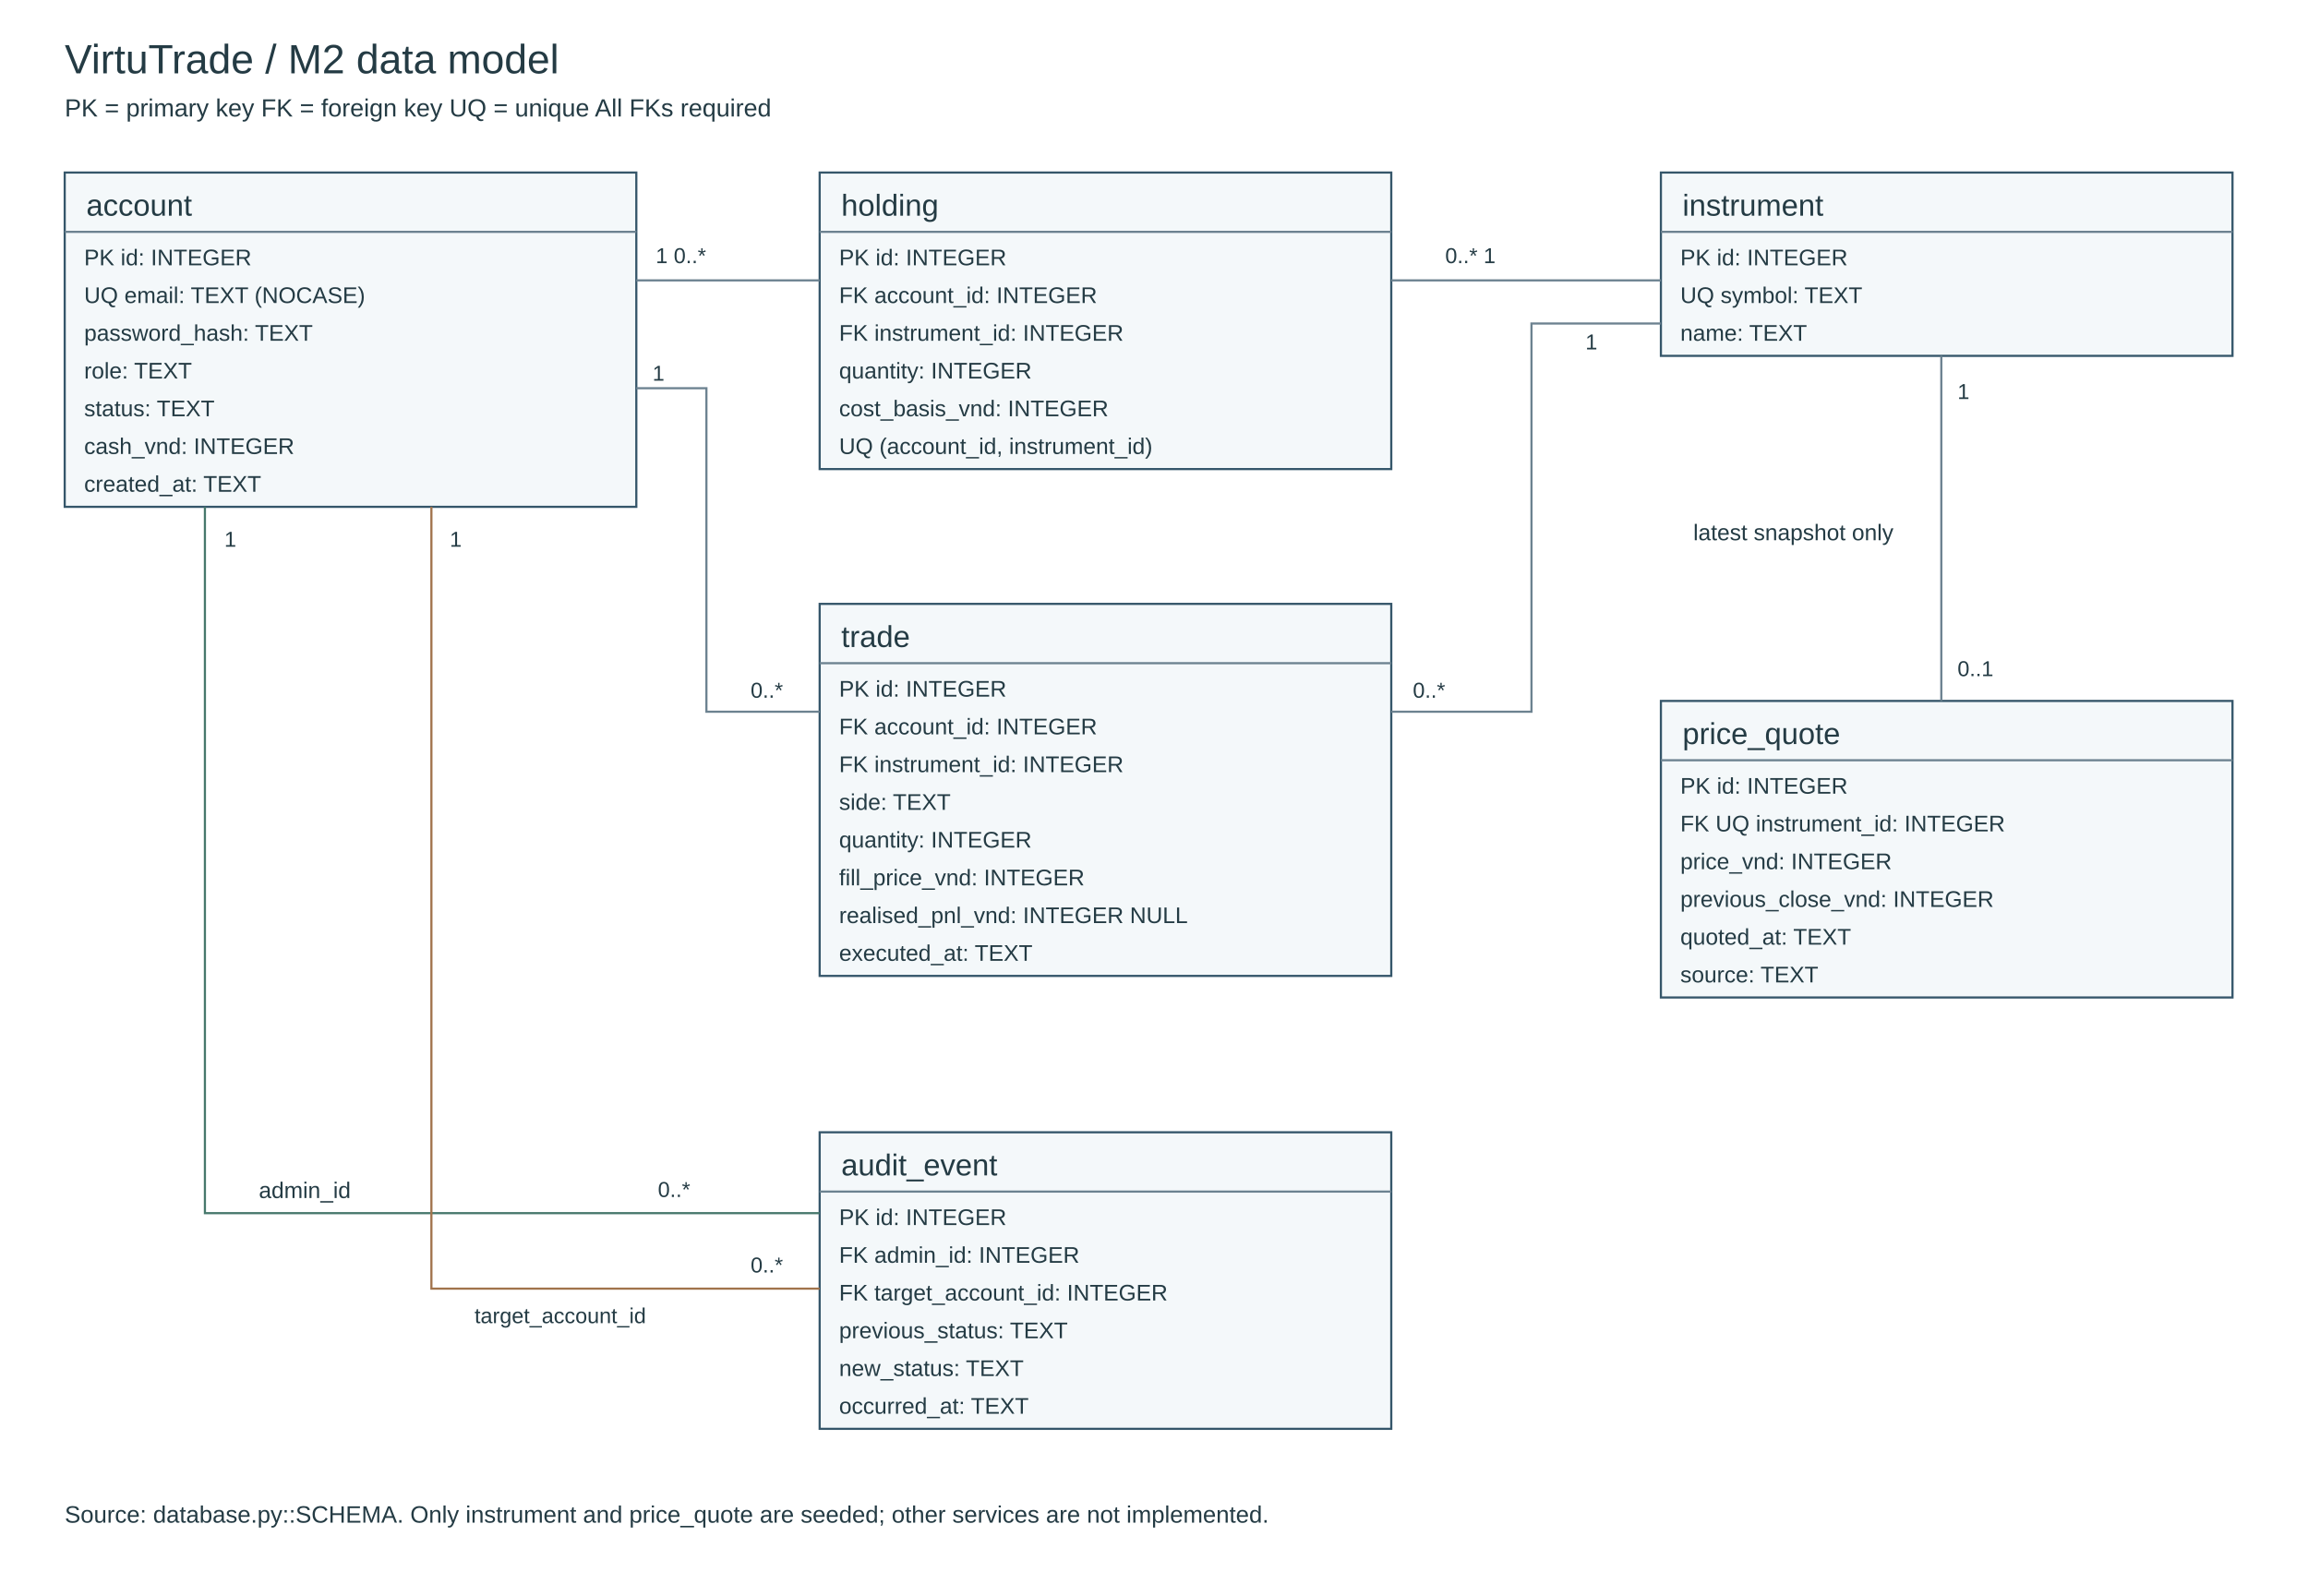
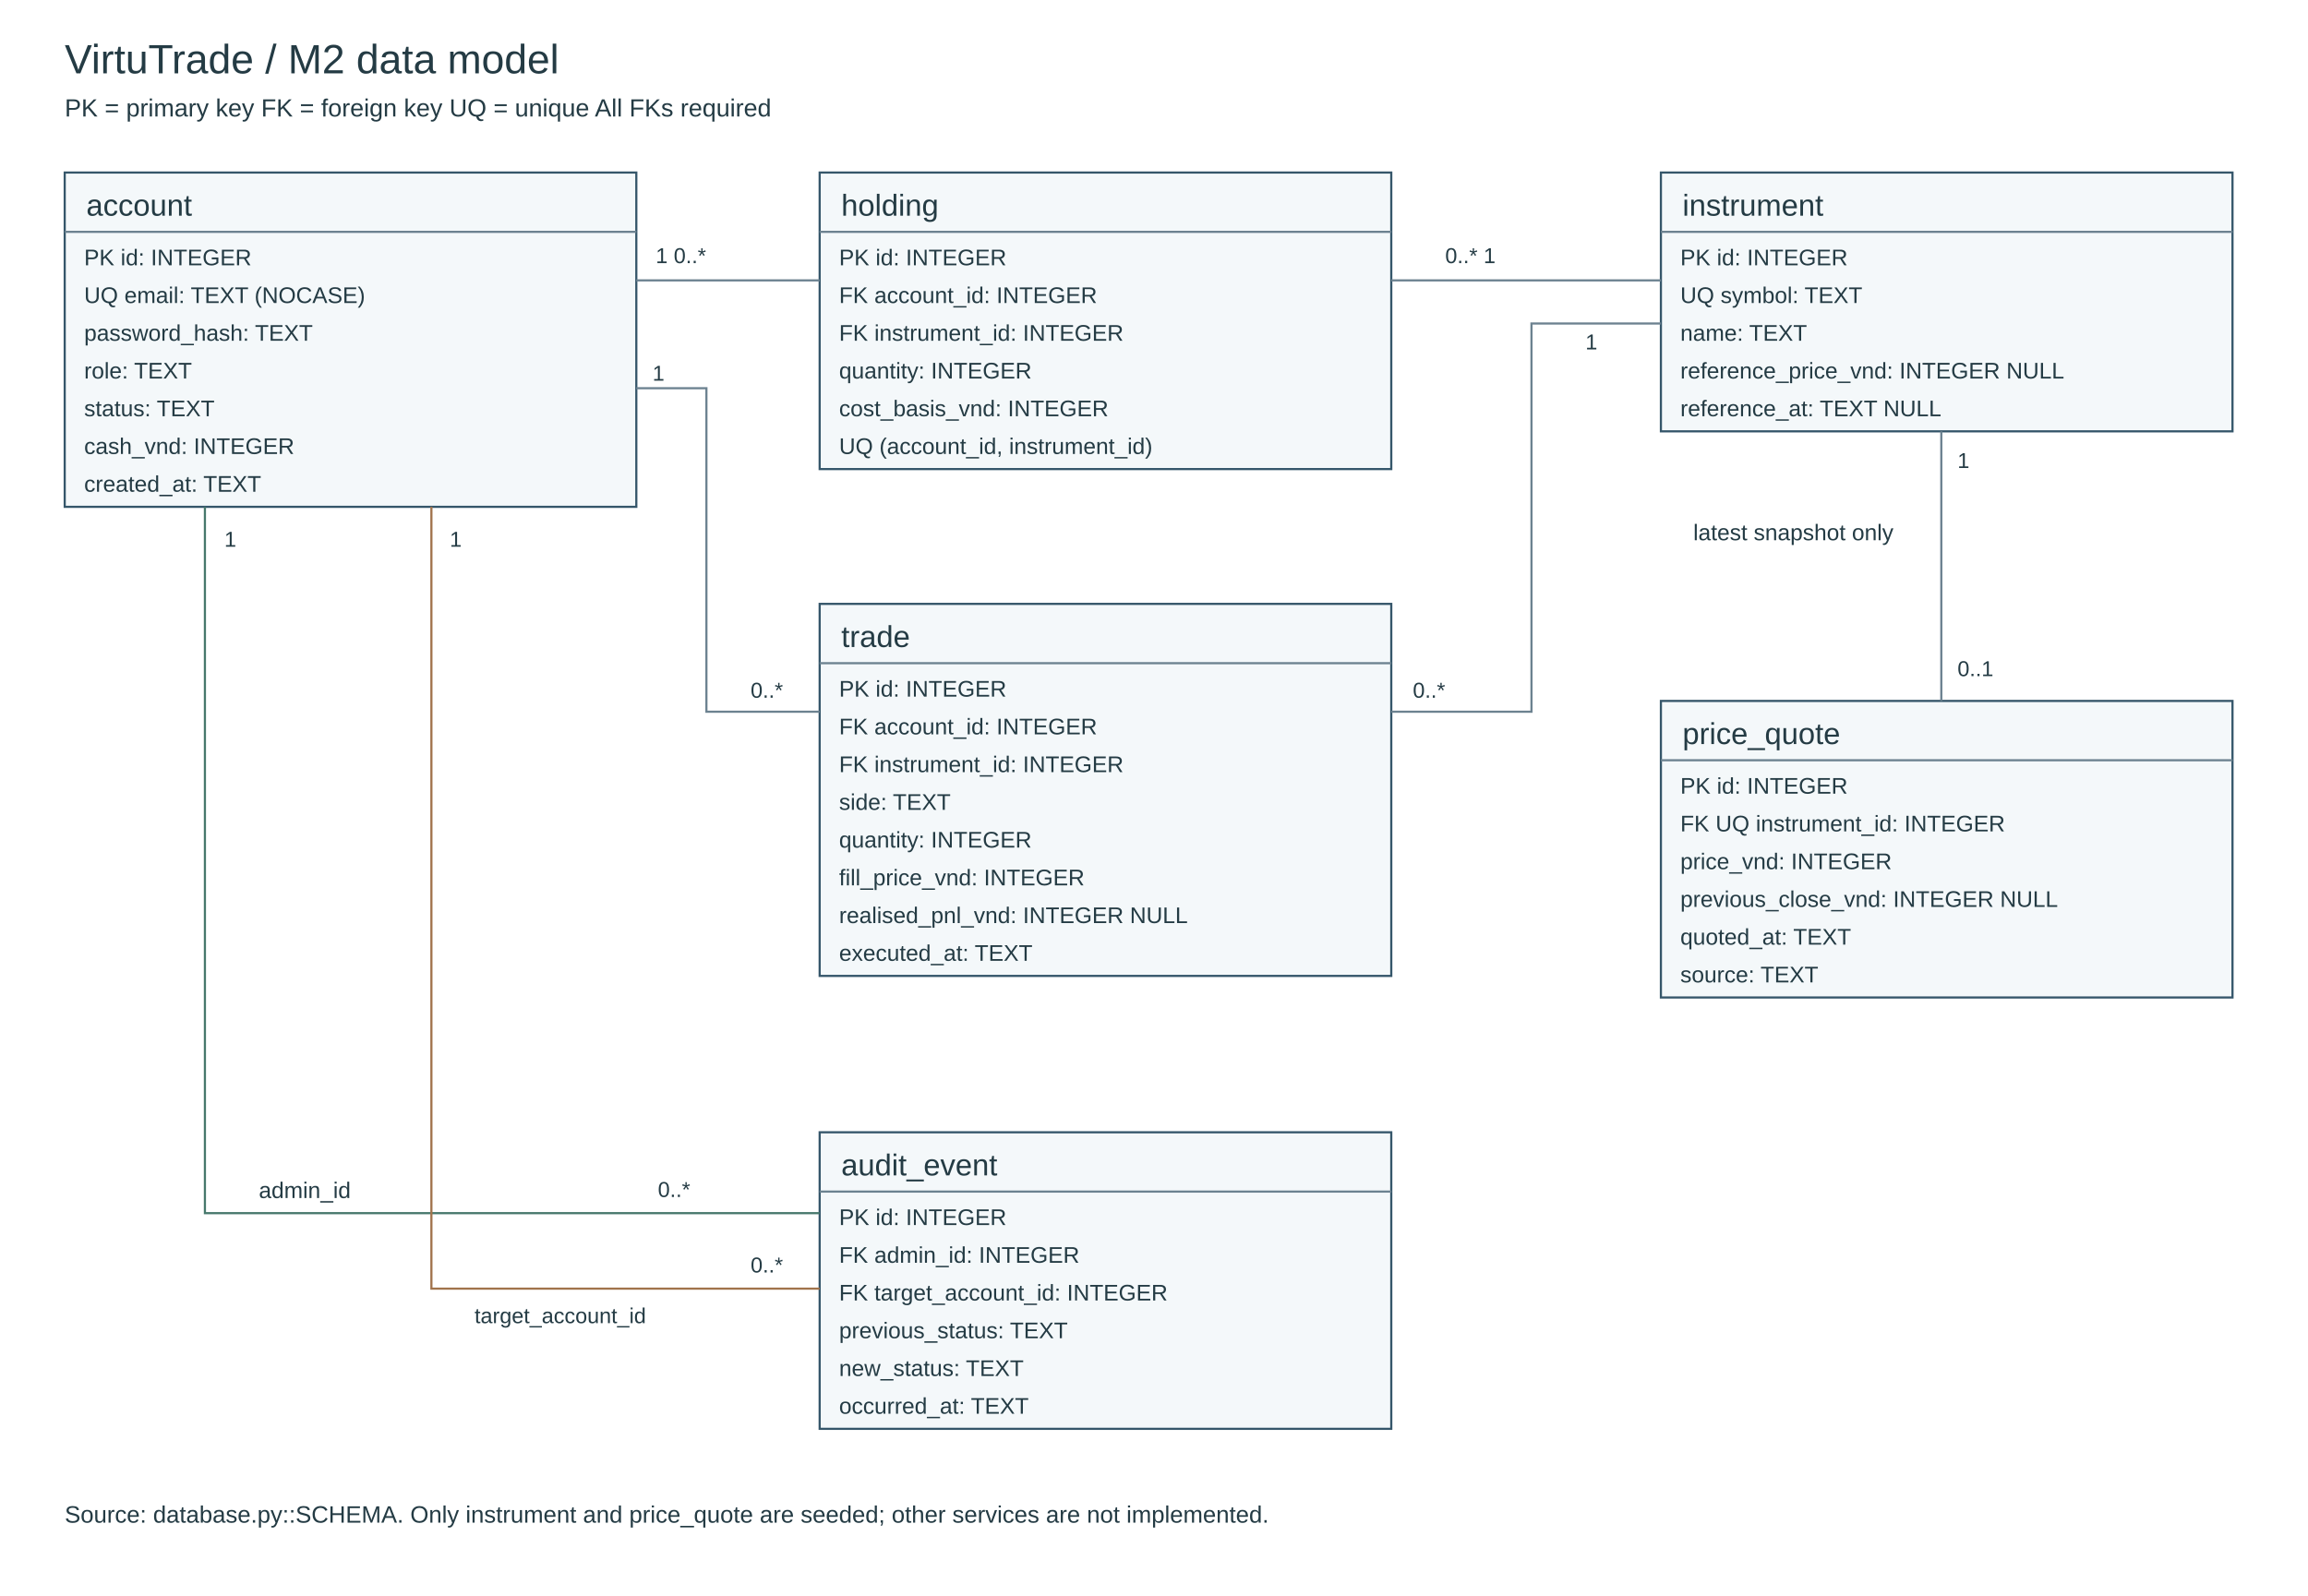
<svg xmlns="http://www.w3.org/2000/svg" width="2140" height="1480" viewBox="0 0 2140 1480">
  <rect width="100%" height="100%" fill="white" />
  <text x="60" y="68" font-family="Arial,sans-serif" font-size="38" fill="#243b44">VirtuTrade / M2 data model</text>
  <text x="60" y="108" font-family="Arial,sans-serif" font-size="23" fill="#243b44">PK = primary key    FK = foreign key    UQ = unique    All FKs required</text>
  <rect x="60" y="160" width="530" height="310" fill="#f4f8fa" stroke="#35566a" stroke-width="2" />
  <text x="80" y="200" font-family="Arial,sans-serif" font-size="28" fill="#243b44">account</text>
  <polyline points="60,215 590,215" fill="none" stroke="#6c8290" stroke-width="2" />
  <text x="78" y="246" font-family="Arial,sans-serif" font-size="21" fill="#243b44">PK id: INTEGER</text>
  <text x="78" y="281" font-family="Arial,sans-serif" font-size="21" fill="#243b44">UQ email: TEXT (NOCASE)</text>
  <text x="78" y="316" font-family="Arial,sans-serif" font-size="21" fill="#243b44">password_hash: TEXT</text>
  <text x="78" y="351" font-family="Arial,sans-serif" font-size="21" fill="#243b44">role: TEXT</text>
  <text x="78" y="386" font-family="Arial,sans-serif" font-size="21" fill="#243b44">status: TEXT</text>
  <text x="78" y="421" font-family="Arial,sans-serif" font-size="21" fill="#243b44">cash_vnd: INTEGER</text>
  <text x="78" y="456" font-family="Arial,sans-serif" font-size="21" fill="#243b44">created_at: TEXT</text>
  <rect x="760" y="160" width="530" height="275" fill="#f4f8fa" stroke="#35566a" stroke-width="2" />
  <text x="780" y="200" font-family="Arial,sans-serif" font-size="28" fill="#243b44">holding</text>
  <polyline points="760,215 1290,215" fill="none" stroke="#6c8290" stroke-width="2" />
  <text x="778" y="246" font-family="Arial,sans-serif" font-size="21" fill="#243b44">PK id: INTEGER</text>
  <text x="778" y="281" font-family="Arial,sans-serif" font-size="21" fill="#243b44">FK account_id: INTEGER</text>
  <text x="778" y="316" font-family="Arial,sans-serif" font-size="21" fill="#243b44">FK instrument_id: INTEGER</text>
  <text x="778" y="351" font-family="Arial,sans-serif" font-size="21" fill="#243b44">quantity: INTEGER</text>
  <text x="778" y="386" font-family="Arial,sans-serif" font-size="21" fill="#243b44">cost_basis_vnd: INTEGER</text>
  <text x="778" y="421" font-family="Arial,sans-serif" font-size="21" fill="#243b44">UQ (account_id, instrument_id)</text>
  <rect x="760" y="560" width="530" height="345" fill="#f4f8fa" stroke="#35566a" stroke-width="2" />
  <text x="780" y="600" font-family="Arial,sans-serif" font-size="28" fill="#243b44">trade</text>
  <polyline points="760,615 1290,615" fill="none" stroke="#6c8290" stroke-width="2" />
  <text x="778" y="646" font-family="Arial,sans-serif" font-size="21" fill="#243b44">PK id: INTEGER</text>
  <text x="778" y="681" font-family="Arial,sans-serif" font-size="21" fill="#243b44">FK account_id: INTEGER</text>
  <text x="778" y="716" font-family="Arial,sans-serif" font-size="21" fill="#243b44">FK instrument_id: INTEGER</text>
  <text x="778" y="751" font-family="Arial,sans-serif" font-size="21" fill="#243b44">side: TEXT</text>
  <text x="778" y="786" font-family="Arial,sans-serif" font-size="21" fill="#243b44">quantity: INTEGER</text>
  <text x="778" y="821" font-family="Arial,sans-serif" font-size="21" fill="#243b44">fill_price_vnd: INTEGER</text>
  <text x="778" y="856" font-family="Arial,sans-serif" font-size="21" fill="#243b44">realised_pnl_vnd: INTEGER NULL</text>
  <text x="778" y="891" font-family="Arial,sans-serif" font-size="21" fill="#243b44">executed_at: TEXT</text>
  <rect x="760" y="1050" width="530" height="275" fill="#f4f8fa" stroke="#35566a" stroke-width="2" />
  <text x="780" y="1090" font-family="Arial,sans-serif" font-size="28" fill="#243b44">audit_event</text>
  <polyline points="760,1105 1290,1105" fill="none" stroke="#6c8290" stroke-width="2" />
  <text x="778" y="1136" font-family="Arial,sans-serif" font-size="21" fill="#243b44">PK id: INTEGER</text>
  <text x="778" y="1171" font-family="Arial,sans-serif" font-size="21" fill="#243b44">FK admin_id: INTEGER</text>
  <text x="778" y="1206" font-family="Arial,sans-serif" font-size="21" fill="#243b44">FK target_account_id: INTEGER</text>
  <text x="778" y="1241" font-family="Arial,sans-serif" font-size="21" fill="#243b44">previous_status: TEXT</text>
  <text x="778" y="1276" font-family="Arial,sans-serif" font-size="21" fill="#243b44">new_status: TEXT</text>
  <text x="778" y="1311" font-family="Arial,sans-serif" font-size="21" fill="#243b44">occurred_at: TEXT</text>
-   <rect x="1540" y="160" width="530" height="170" fill="#f4f8fa" stroke="#35566a" stroke-width="2" />
+   <rect x="1540" y="160" width="530" height="240" fill="#f4f8fa" stroke="#35566a" stroke-width="2" />
  <text x="1560" y="200" font-family="Arial,sans-serif" font-size="28" fill="#243b44">instrument</text>
  <polyline points="1540,215 2070,215" fill="none" stroke="#6c8290" stroke-width="2" />
  <text x="1558" y="246" font-family="Arial,sans-serif" font-size="21" fill="#243b44">PK id: INTEGER</text>
  <text x="1558" y="281" font-family="Arial,sans-serif" font-size="21" fill="#243b44">UQ symbol: TEXT</text>
  <text x="1558" y="316" font-family="Arial,sans-serif" font-size="21" fill="#243b44">name: TEXT</text>
+   <text x="1558" y="351" font-family="Arial,sans-serif" font-size="21" fill="#243b44">reference_price_vnd: INTEGER NULL</text>
+   <text x="1558" y="386" font-family="Arial,sans-serif" font-size="21" fill="#243b44">reference_at: TEXT NULL</text>
  <rect x="1540" y="650" width="530" height="275" fill="#f4f8fa" stroke="#35566a" stroke-width="2" />
  <text x="1560" y="690" font-family="Arial,sans-serif" font-size="28" fill="#243b44">price_quote</text>
  <polyline points="1540,705 2070,705" fill="none" stroke="#6c8290" stroke-width="2" />
  <text x="1558" y="736" font-family="Arial,sans-serif" font-size="21" fill="#243b44">PK id: INTEGER</text>
  <text x="1558" y="771" font-family="Arial,sans-serif" font-size="21" fill="#243b44">FK UQ instrument_id: INTEGER</text>
  <text x="1558" y="806" font-family="Arial,sans-serif" font-size="21" fill="#243b44">price_vnd: INTEGER</text>
-   <text x="1558" y="841" font-family="Arial,sans-serif" font-size="21" fill="#243b44">previous_close_vnd: INTEGER</text>
+   <text x="1558" y="841" font-family="Arial,sans-serif" font-size="21" fill="#243b44">previous_close_vnd: INTEGER NULL</text>
  <text x="1558" y="876" font-family="Arial,sans-serif" font-size="21" fill="#243b44">quoted_at: TEXT</text>
  <text x="1558" y="911" font-family="Arial,sans-serif" font-size="21" fill="#243b44">source: TEXT</text>
  <polyline points="590,260 760,260" fill="none" stroke="#6c8290" stroke-width="2" />
  <text x="608" y="244" font-family="Arial,sans-serif" font-size="20" fill="#243b44">1        0..*</text>
  <polyline points="590,360 655,360 655,660 760,660" fill="none" stroke="#6c8290" stroke-width="2" />
  <text x="605" y="353" font-family="Arial,sans-serif" font-size="20" fill="#243b44">1</text>
  <text x="696" y="647" font-family="Arial,sans-serif" font-size="20" fill="#243b44">0..*</text>
  <polyline points="1540,260 1290,260" fill="none" stroke="#6c8290" stroke-width="2" />
  <text x="1340" y="244" font-family="Arial,sans-serif" font-size="20" fill="#243b44">0..*             1</text>
  <polyline points="1540,300 1420,300 1420,660 1290,660" fill="none" stroke="#6c8290" stroke-width="2" />
  <text x="1470" y="324" font-family="Arial,sans-serif" font-size="20" fill="#243b44">1</text>
  <text x="1310" y="647" font-family="Arial,sans-serif" font-size="20" fill="#243b44">0..*</text>
-   <polyline points="1800,330 1800,650" fill="none" stroke="#6c8290" stroke-width="2" />
-   <text x="1815" y="370" font-family="Arial,sans-serif" font-size="20" fill="#243b44">1</text>
+   <polyline points="1800,400 1800,650" fill="none" stroke="#6c8290" stroke-width="2" />
+   <text x="1815" y="434" font-family="Arial,sans-serif" font-size="20" fill="#243b44">1</text>
  <text x="1815" y="627" font-family="Arial,sans-serif" font-size="20" fill="#243b44">0..1</text>
  <text x="1570" y="501" font-family="Arial,sans-serif" font-size="21" fill="#243b44">latest snapshot only</text>
  <polyline points="190,470 190,1125 760,1125" fill="none" stroke="#47786c" stroke-width="2" />
  <text x="208" y="507" font-family="Arial,sans-serif" font-size="20" fill="#243b44">1</text>
  <text x="610" y="1110" font-family="Arial,sans-serif" font-size="20" fill="#243b44">0..*</text>
  <text x="240" y="1111" font-family="Arial,sans-serif" font-size="21" fill="#243b44">admin_id</text>
  <polyline points="400,470 400,1195 760,1195" fill="none" stroke="#a1734c" stroke-width="2" />
  <text x="417" y="507" font-family="Arial,sans-serif" font-size="20" fill="#243b44">1</text>
  <text x="696" y="1180" font-family="Arial,sans-serif" font-size="20" fill="#243b44">0..*</text>
  <text x="440" y="1227" font-family="Arial,sans-serif" font-size="20" fill="#243b44">target_account_id</text>
  <text x="60" y="1412" font-family="Arial,sans-serif" font-size="22" fill="#243b44">Source: database.py::SCHEMA. Only instrument and price_quote are seeded; other services are not implemented.</text>
</svg>
